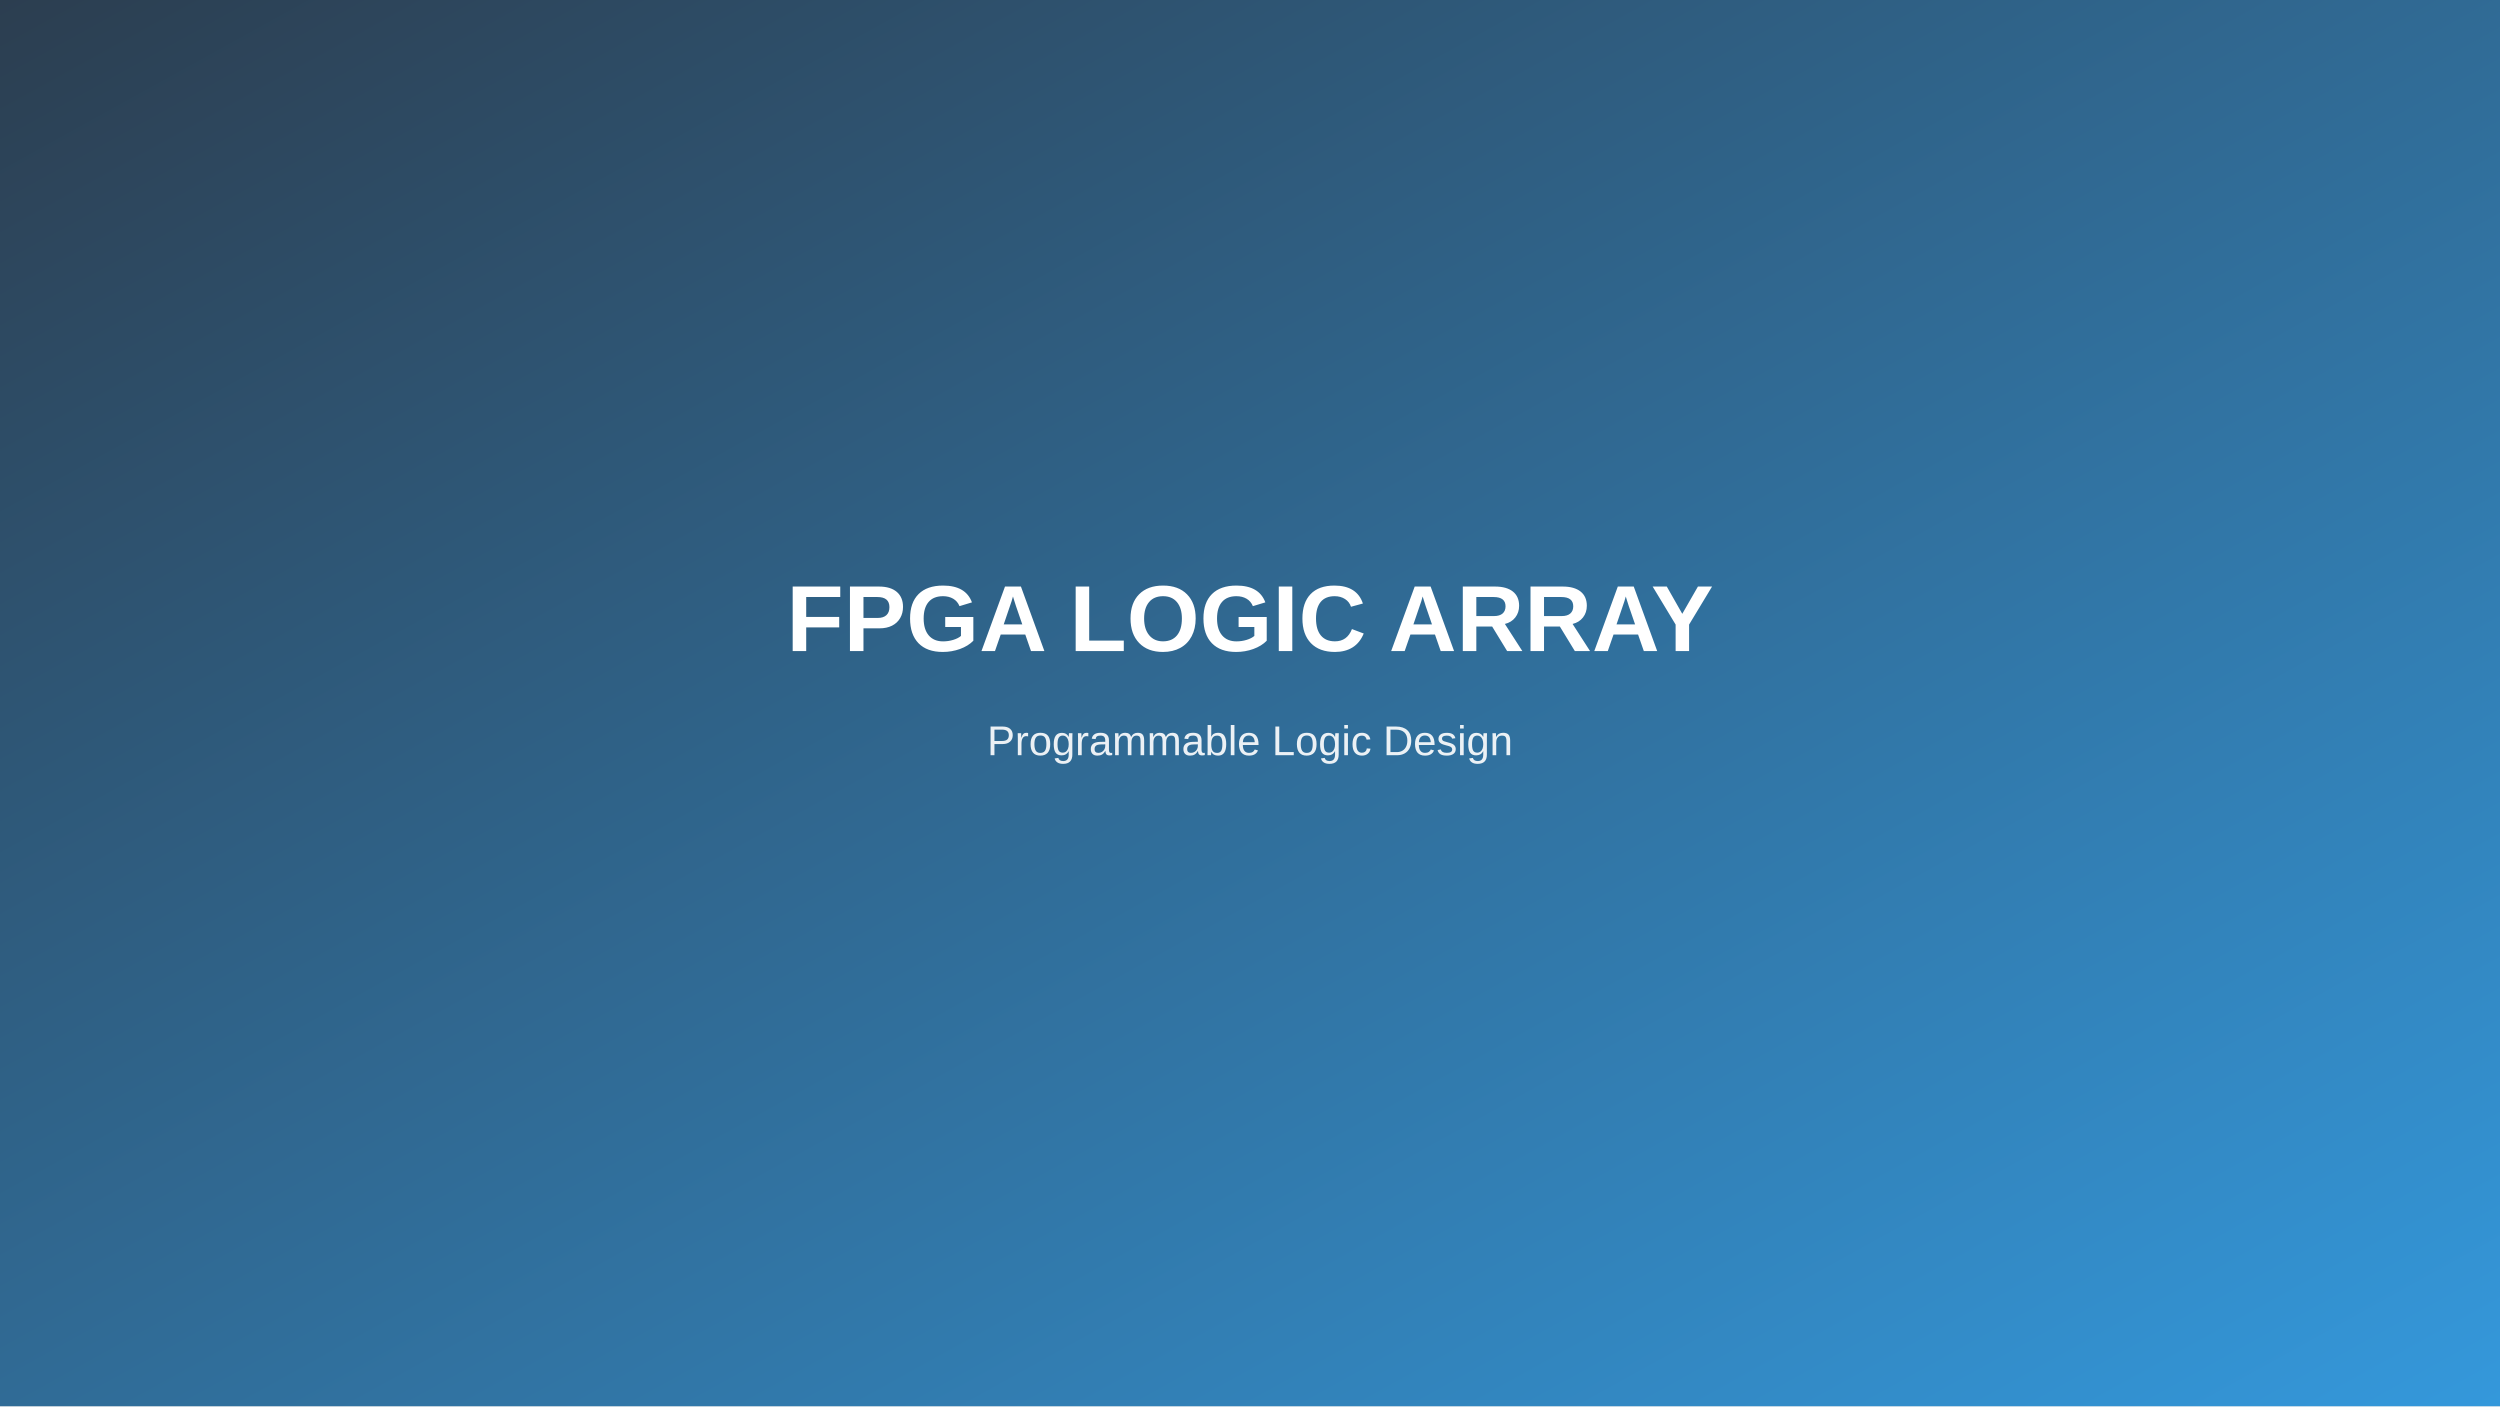
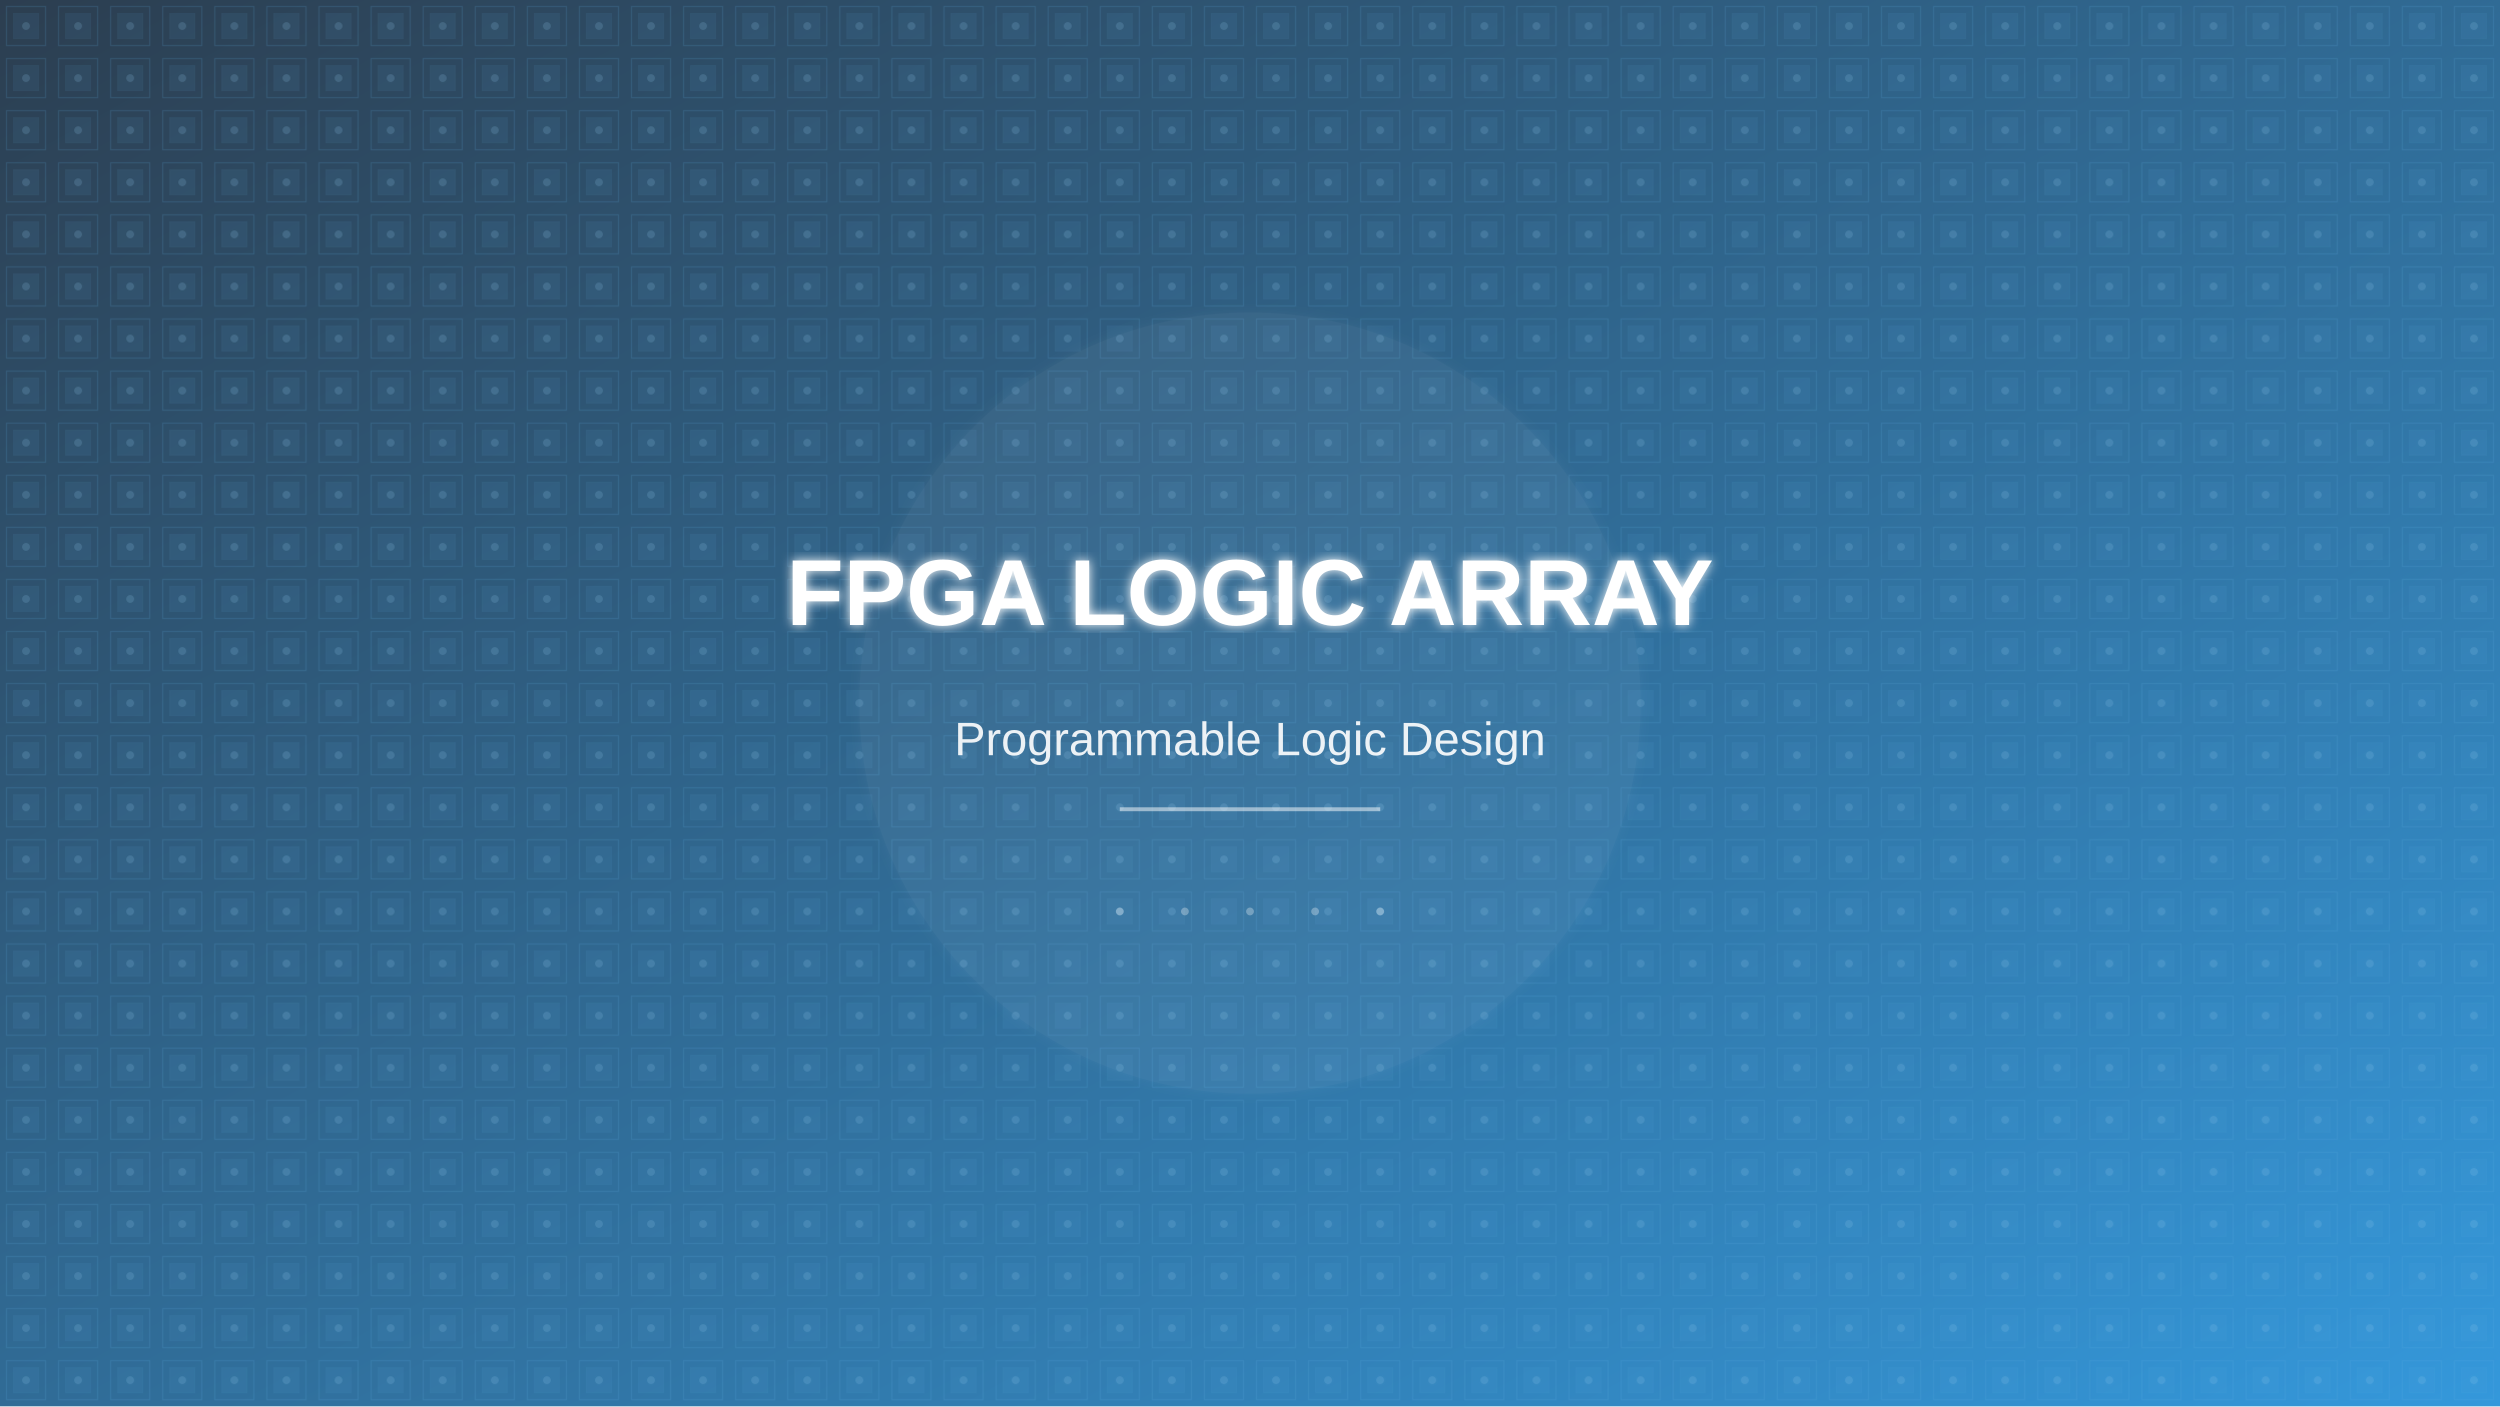
<svg xmlns="http://www.w3.org/2000/svg" width="1920" height="1080">
  <defs>
-     <linearGradient id="grad" x1="0%" y1="0%" x2="100%" y2="100%">
+     <linearGradient id="grad1" x1="0%" y1="0%" x2="100%" y2="100%">
      <stop offset="0%" style="stop-color:#2c3e50;stop-opacity:1" />
      <stop offset="100%" style="stop-color:#3498db;stop-opacity:1" />
    </linearGradient>
+     <pattern id="grid" patternUnits="userSpaceOnUse" width="40" height="40">
+       <rect width="40" height="40" fill="none" />
+       <rect x="5" y="5" width="30" height="30" fill="none" stroke="#5dade2" stroke-width="1" opacity="0.5" />
+       <rect x="10" y="10" width="20" height="20" fill="#5dade2" opacity="0.3" />
+       <circle cx="20" cy="20" r="3" fill="#85c1e9" opacity="0.8" />
+     </pattern>
+     <filter id="glow">
+       <feGaussianBlur stdDeviation="4" result="coloredBlur" />
+       <feMerge>
+         <feMergeNode in="coloredBlur" />
+         <feMergeNode in="SourceGraphic" />
+       </feMerge>
+     </filter>
  </defs>
-   <rect width="1920" height="1080" fill="url(#grad)" />
-   <text x="960" y="500" font-family="Arial, sans-serif" font-size="72" font-weight="bold" text-anchor="middle" fill="white" text-transform="uppercase">FPGA LOGIC ARRAY</text>
-   <text x="960" y="580" font-family="Arial, sans-serif" font-size="32" text-anchor="middle" fill="white" opacity="0.9">Programmable Logic Design</text>
+   <rect width="1920" height="1080" fill="url(#grad1)" />
+   <rect width="1920" height="1080" fill="url(#grid)" opacity="0.3" />
+   <circle cx="960" cy="540" r="300" fill="white" opacity="0.05" filter="url(#glow)" />
+   <text x="960" y="480" font-family="Arial, sans-serif" font-size="72" font-weight="bold" text-anchor="middle" fill="white" text-transform="uppercase" filter="url(#glow)">FPGA LOGIC ARRAY</text>
+   <text x="960" y="580" font-family="Arial, sans-serif" font-size="36" text-anchor="middle" fill="white" opacity="0.9">Programmable Logic Design</text>
+   <rect x="860" y="620" width="200" height="3" fill="white" opacity="0.5" />
+   <g transform="translate(960, 700)" opacity="0.3">
+     <circle cx="-100" cy="0" r="3" fill="white">
+       <animate attributeName="opacity" values="0.3;1;0.3" dur="3s" repeatCount="indefinite" />
+     </circle>
+     <circle cx="-50" cy="0" r="3" fill="white">
+       <animate attributeName="opacity" values="0.3;1;0.3" dur="3s" begin="0.5s" repeatCount="indefinite" />
+     </circle>
+     <circle cx="0" cy="0" r="3" fill="white">
+       <animate attributeName="opacity" values="0.3;1;0.3" dur="3s" begin="1s" repeatCount="indefinite" />
+     </circle>
+     <circle cx="50" cy="0" r="3" fill="white">
+       <animate attributeName="opacity" values="0.3;1;0.3" dur="3s" begin="1.5s" repeatCount="indefinite" />
+     </circle>
+     <circle cx="100" cy="0" r="3" fill="white">
+       <animate attributeName="opacity" values="0.3;1;0.3" dur="3s" begin="2s" repeatCount="indefinite" />
+     </circle>
+   </g>
</svg>
